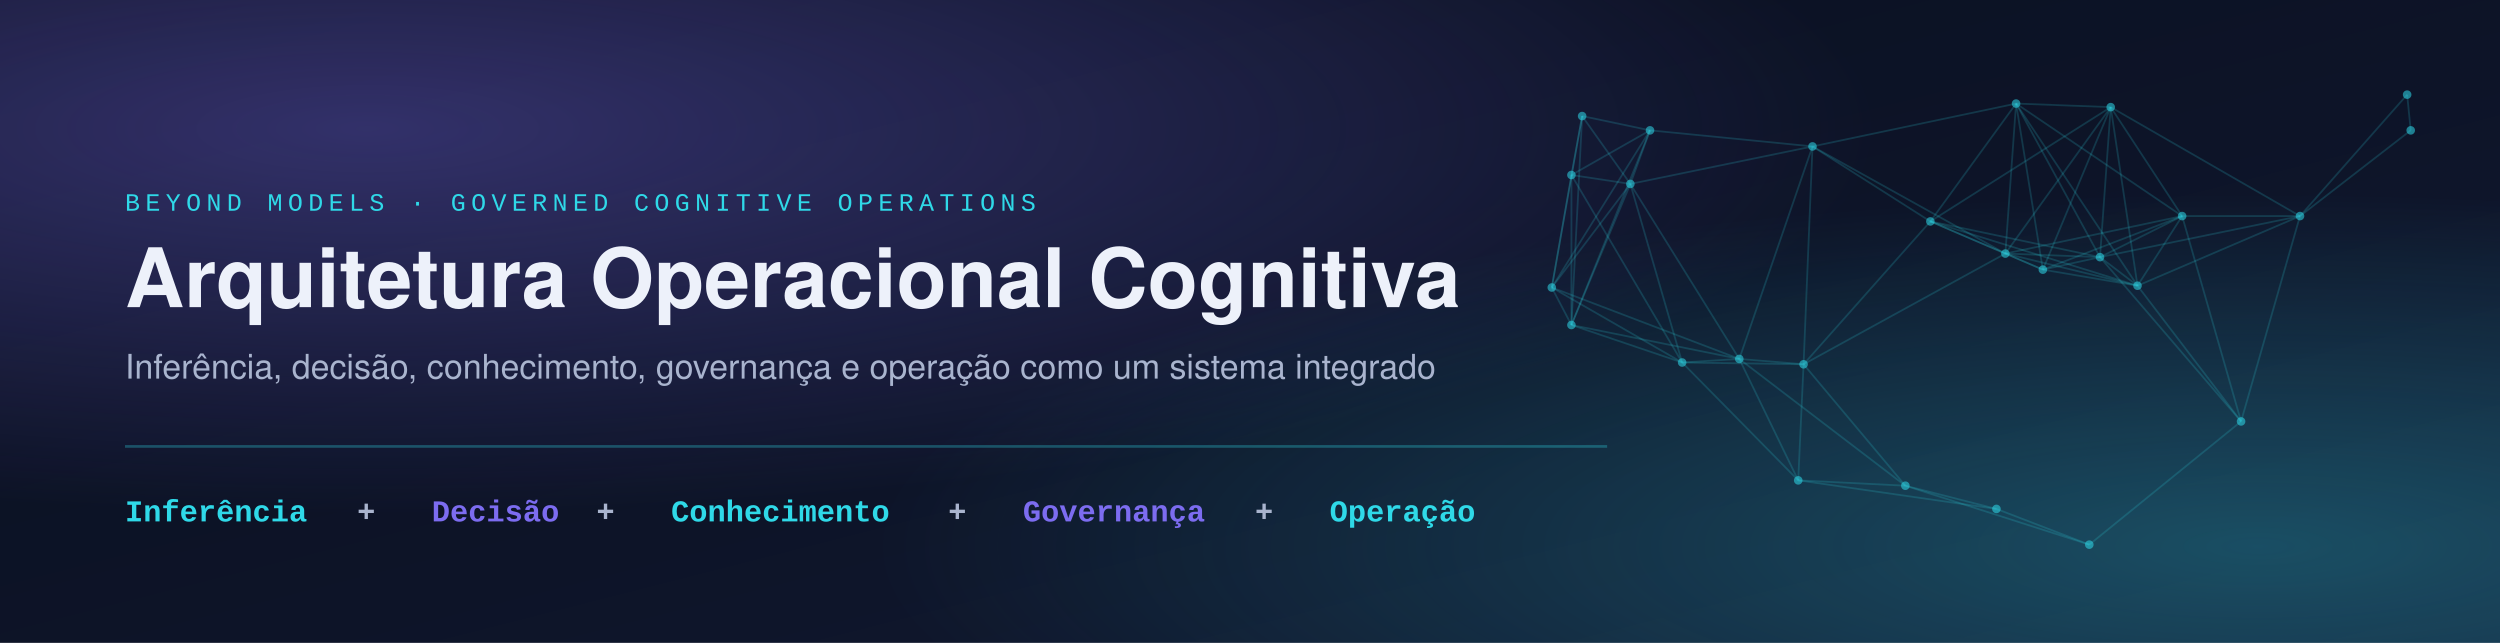
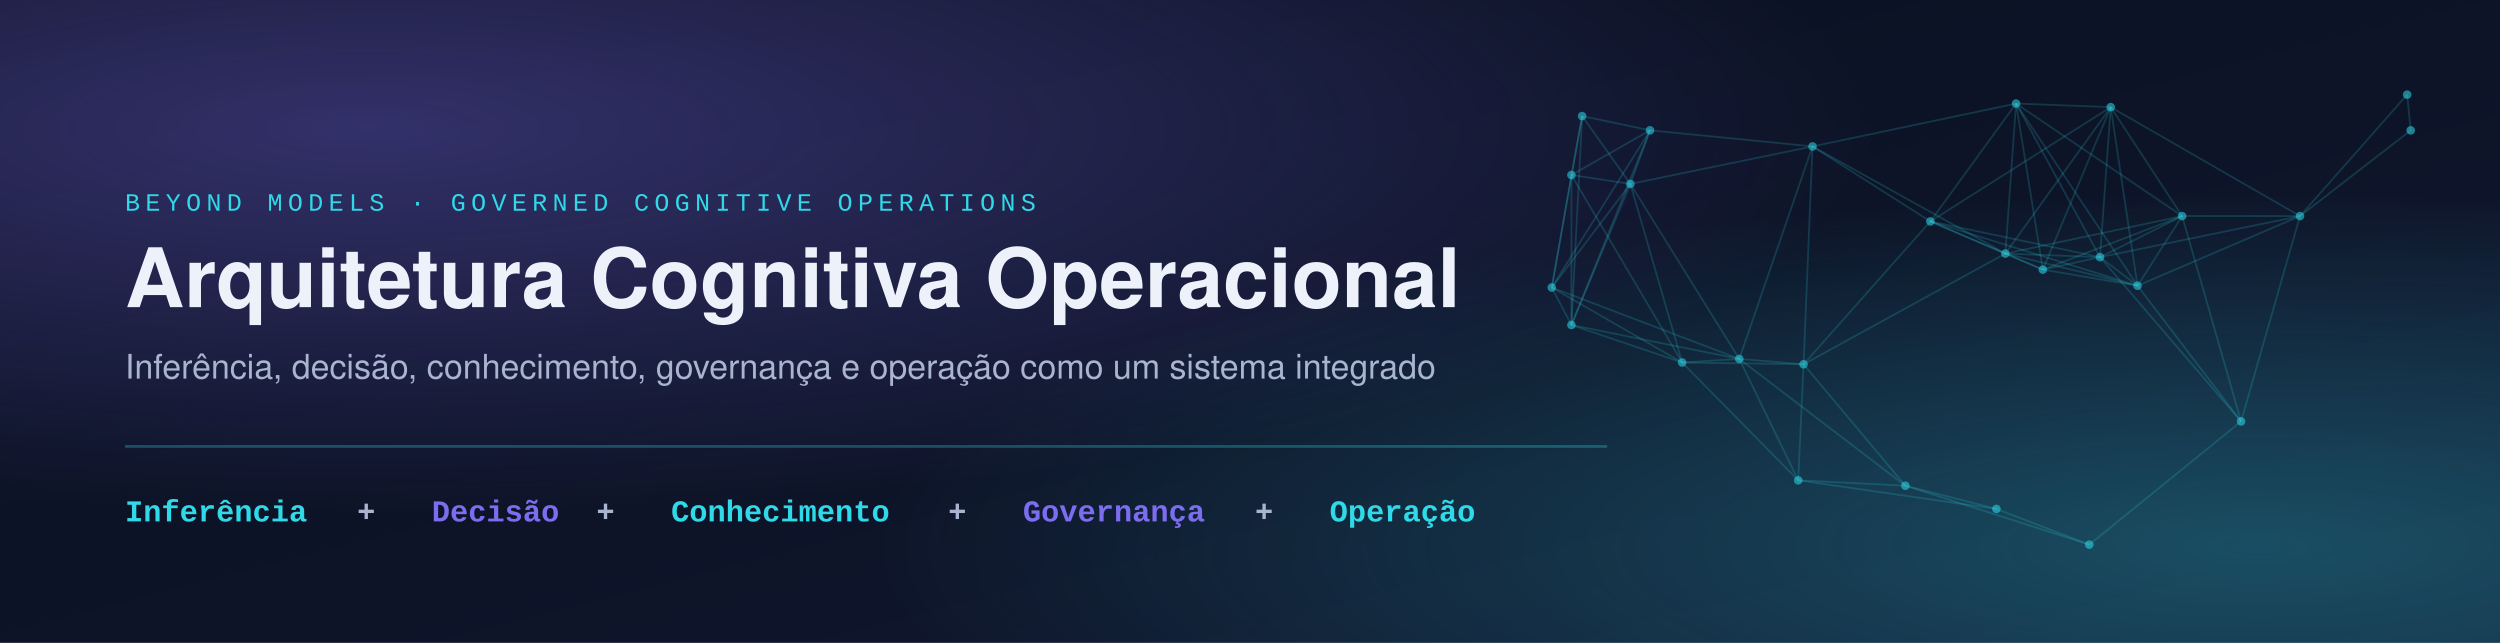
<svg xmlns="http://www.w3.org/2000/svg" viewBox="0 0 1400 360" font-family="Segoe UI, -apple-system, Helvetica, Arial, sans-serif">
  <defs>
    <linearGradient id="bgHero" x1="0" y1="0" x2="1" y2="1">
      <stop offset="0%" stop-color="#0A0F1E" />
      <stop offset="55%" stop-color="#0D1428" />
      <stop offset="100%" stop-color="#131A33" />
    </linearGradient>
    <radialGradient id="glowV" cx="15%" cy="20%" r="60%">
      <stop offset="0%" stop-color="#7C6CF0" stop-opacity="0.35" />
      <stop offset="100%" stop-color="#7C6CF0" stop-opacity="0" />
    </radialGradient>
    <radialGradient id="glowC" cx="90%" cy="85%" r="55%">
      <stop offset="0%" stop-color="#2FD9E8" stop-opacity="0.28" />
      <stop offset="100%" stop-color="#2FD9E8" stop-opacity="0" />
    </radialGradient>
  </defs>
  <rect width="1400" height="360" fill="url(#bgHero)" />
  <rect width="1400" height="360" fill="url(#glowV)" />
  <rect width="1400" height="360" fill="url(#glowC)" />
  <line x1="1015" y1="82" x2="1123" y2="142" stroke="#2FD9E8" stroke-opacity="0.18" stroke-width="1" />
  <line x1="1015" y1="82" x2="913" y2="103" stroke="#2FD9E8" stroke-opacity="0.18" stroke-width="1" />
  <line x1="1015" y1="82" x2="924" y2="73" stroke="#2FD9E8" stroke-opacity="0.18" stroke-width="1" />
  <line x1="1015" y1="82" x2="1129" y2="58" stroke="#2FD9E8" stroke-opacity="0.18" stroke-width="1" />
  <line x1="1015" y1="82" x2="1010" y2="204" stroke="#2FD9E8" stroke-opacity="0.18" stroke-width="1" />
  <line x1="1015" y1="82" x2="1081" y2="124" stroke="#2FD9E8" stroke-opacity="0.18" stroke-width="1" />
  <line x1="1015" y1="82" x2="974" y2="201" stroke="#2FD9E8" stroke-opacity="0.18" stroke-width="1" />
  <line x1="1182" y1="60" x2="1123" y2="142" stroke="#2FD9E8" stroke-opacity="0.18" stroke-width="1" />
  <line x1="1182" y1="60" x2="1144" y2="151" stroke="#2FD9E8" stroke-opacity="0.18" stroke-width="1" />
  <line x1="1182" y1="60" x2="1288" y2="121" stroke="#2FD9E8" stroke-opacity="0.18" stroke-width="1" />
  <line x1="1182" y1="60" x2="1176" y2="144" stroke="#2FD9E8" stroke-opacity="0.18" stroke-width="1" />
  <line x1="1182" y1="60" x2="1129" y2="58" stroke="#2FD9E8" stroke-opacity="0.18" stroke-width="1" />
  <line x1="1182" y1="60" x2="1197" y2="160" stroke="#2FD9E8" stroke-opacity="0.18" stroke-width="1" />
  <line x1="1182" y1="60" x2="1081" y2="124" stroke="#2FD9E8" stroke-opacity="0.18" stroke-width="1" />
  <line x1="1182" y1="60" x2="1222" y2="121" stroke="#2FD9E8" stroke-opacity="0.18" stroke-width="1" />
  <line x1="1123" y1="142" x2="1144" y2="151" stroke="#2FD9E8" stroke-opacity="0.18" stroke-width="1" />
  <line x1="1123" y1="142" x2="1176" y2="144" stroke="#2FD9E8" stroke-opacity="0.18" stroke-width="1" />
  <line x1="1123" y1="142" x2="1129" y2="58" stroke="#2FD9E8" stroke-opacity="0.18" stroke-width="1" />
  <line x1="1123" y1="142" x2="1197" y2="160" stroke="#2FD9E8" stroke-opacity="0.18" stroke-width="1" />
  <line x1="1123" y1="142" x2="1010" y2="204" stroke="#2FD9E8" stroke-opacity="0.18" stroke-width="1" />
  <line x1="1123" y1="142" x2="1081" y2="124" stroke="#2FD9E8" stroke-opacity="0.18" stroke-width="1" />
  <line x1="1123" y1="142" x2="1222" y2="121" stroke="#2FD9E8" stroke-opacity="0.18" stroke-width="1" />
  <line x1="880" y1="182" x2="869" y2="161" stroke="#2FD9E8" stroke-opacity="0.18" stroke-width="1" />
  <line x1="880" y1="182" x2="886" y2="65" stroke="#2FD9E8" stroke-opacity="0.18" stroke-width="1" />
  <line x1="880" y1="182" x2="913" y2="103" stroke="#2FD9E8" stroke-opacity="0.18" stroke-width="1" />
  <line x1="880" y1="182" x2="924" y2="73" stroke="#2FD9E8" stroke-opacity="0.18" stroke-width="1" />
  <line x1="880" y1="182" x2="942" y2="203" stroke="#2FD9E8" stroke-opacity="0.18" stroke-width="1" />
  <line x1="880" y1="182" x2="880" y2="98" stroke="#2FD9E8" stroke-opacity="0.18" stroke-width="1" />
  <line x1="880" y1="182" x2="974" y2="201" stroke="#2FD9E8" stroke-opacity="0.18" stroke-width="1" />
  <line x1="869" y1="161" x2="886" y2="65" stroke="#2FD9E8" stroke-opacity="0.18" stroke-width="1" />
  <line x1="869" y1="161" x2="913" y2="103" stroke="#2FD9E8" stroke-opacity="0.18" stroke-width="1" />
  <line x1="869" y1="161" x2="924" y2="73" stroke="#2FD9E8" stroke-opacity="0.18" stroke-width="1" />
  <line x1="869" y1="161" x2="942" y2="203" stroke="#2FD9E8" stroke-opacity="0.18" stroke-width="1" />
  <line x1="869" y1="161" x2="880" y2="98" stroke="#2FD9E8" stroke-opacity="0.18" stroke-width="1" />
  <line x1="869" y1="161" x2="974" y2="201" stroke="#2FD9E8" stroke-opacity="0.18" stroke-width="1" />
  <line x1="886" y1="65" x2="913" y2="103" stroke="#2FD9E8" stroke-opacity="0.18" stroke-width="1" />
  <line x1="886" y1="65" x2="924" y2="73" stroke="#2FD9E8" stroke-opacity="0.18" stroke-width="1" />
  <line x1="886" y1="65" x2="880" y2="98" stroke="#2FD9E8" stroke-opacity="0.18" stroke-width="1" />
  <line x1="1067" y1="272" x2="1170" y2="305" stroke="#2FD9E8" stroke-opacity="0.18" stroke-width="1" />
  <line x1="1067" y1="272" x2="1007" y2="269" stroke="#2FD9E8" stroke-opacity="0.18" stroke-width="1" />
  <line x1="1067" y1="272" x2="1010" y2="204" stroke="#2FD9E8" stroke-opacity="0.18" stroke-width="1" />
  <line x1="1067" y1="272" x2="974" y2="201" stroke="#2FD9E8" stroke-opacity="0.18" stroke-width="1" />
  <line x1="1067" y1="272" x2="1118" y2="285" stroke="#2FD9E8" stroke-opacity="0.18" stroke-width="1" />
  <line x1="913" y1="103" x2="924" y2="73" stroke="#2FD9E8" stroke-opacity="0.18" stroke-width="1" />
  <line x1="913" y1="103" x2="942" y2="203" stroke="#2FD9E8" stroke-opacity="0.18" stroke-width="1" />
  <line x1="913" y1="103" x2="880" y2="98" stroke="#2FD9E8" stroke-opacity="0.18" stroke-width="1" />
  <line x1="913" y1="103" x2="974" y2="201" stroke="#2FD9E8" stroke-opacity="0.18" stroke-width="1" />
  <line x1="1170" y1="305" x2="1255" y2="236" stroke="#2FD9E8" stroke-opacity="0.18" stroke-width="1" />
  <line x1="1170" y1="305" x2="1118" y2="285" stroke="#2FD9E8" stroke-opacity="0.18" stroke-width="1" />
  <line x1="1144" y1="151" x2="1176" y2="144" stroke="#2FD9E8" stroke-opacity="0.18" stroke-width="1" />
  <line x1="1144" y1="151" x2="1129" y2="58" stroke="#2FD9E8" stroke-opacity="0.18" stroke-width="1" />
  <line x1="1144" y1="151" x2="1197" y2="160" stroke="#2FD9E8" stroke-opacity="0.18" stroke-width="1" />
  <line x1="1144" y1="151" x2="1081" y2="124" stroke="#2FD9E8" stroke-opacity="0.18" stroke-width="1" />
  <line x1="1144" y1="151" x2="1222" y2="121" stroke="#2FD9E8" stroke-opacity="0.18" stroke-width="1" />
  <line x1="1348" y1="53" x2="1288" y2="121" stroke="#2FD9E8" stroke-opacity="0.18" stroke-width="1" />
  <line x1="1348" y1="53" x2="1350" y2="73" stroke="#2FD9E8" stroke-opacity="0.18" stroke-width="1" />
  <line x1="1288" y1="121" x2="1176" y2="144" stroke="#2FD9E8" stroke-opacity="0.18" stroke-width="1" />
  <line x1="1288" y1="121" x2="1197" y2="160" stroke="#2FD9E8" stroke-opacity="0.18" stroke-width="1" />
  <line x1="1288" y1="121" x2="1255" y2="236" stroke="#2FD9E8" stroke-opacity="0.18" stroke-width="1" />
  <line x1="1288" y1="121" x2="1222" y2="121" stroke="#2FD9E8" stroke-opacity="0.18" stroke-width="1" />
  <line x1="1288" y1="121" x2="1350" y2="73" stroke="#2FD9E8" stroke-opacity="0.18" stroke-width="1" />
  <line x1="924" y1="73" x2="880" y2="98" stroke="#2FD9E8" stroke-opacity="0.18" stroke-width="1" />
  <line x1="1007" y1="269" x2="942" y2="203" stroke="#2FD9E8" stroke-opacity="0.18" stroke-width="1" />
  <line x1="1007" y1="269" x2="1010" y2="204" stroke="#2FD9E8" stroke-opacity="0.18" stroke-width="1" />
  <line x1="1007" y1="269" x2="974" y2="201" stroke="#2FD9E8" stroke-opacity="0.18" stroke-width="1" />
  <line x1="1007" y1="269" x2="1118" y2="285" stroke="#2FD9E8" stroke-opacity="0.18" stroke-width="1" />
  <line x1="942" y1="203" x2="880" y2="98" stroke="#2FD9E8" stroke-opacity="0.18" stroke-width="1" />
  <line x1="942" y1="203" x2="1010" y2="204" stroke="#2FD9E8" stroke-opacity="0.18" stroke-width="1" />
  <line x1="942" y1="203" x2="974" y2="201" stroke="#2FD9E8" stroke-opacity="0.18" stroke-width="1" />
  <line x1="1176" y1="144" x2="1129" y2="58" stroke="#2FD9E8" stroke-opacity="0.18" stroke-width="1" />
  <line x1="1176" y1="144" x2="1197" y2="160" stroke="#2FD9E8" stroke-opacity="0.18" stroke-width="1" />
  <line x1="1176" y1="144" x2="1081" y2="124" stroke="#2FD9E8" stroke-opacity="0.18" stroke-width="1" />
  <line x1="1176" y1="144" x2="1255" y2="236" stroke="#2FD9E8" stroke-opacity="0.18" stroke-width="1" />
  <line x1="1176" y1="144" x2="1222" y2="121" stroke="#2FD9E8" stroke-opacity="0.18" stroke-width="1" />
  <line x1="1129" y1="58" x2="1197" y2="160" stroke="#2FD9E8" stroke-opacity="0.18" stroke-width="1" />
  <line x1="1129" y1="58" x2="1081" y2="124" stroke="#2FD9E8" stroke-opacity="0.18" stroke-width="1" />
  <line x1="1129" y1="58" x2="1222" y2="121" stroke="#2FD9E8" stroke-opacity="0.18" stroke-width="1" />
  <line x1="1197" y1="160" x2="1081" y2="124" stroke="#2FD9E8" stroke-opacity="0.18" stroke-width="1" />
  <line x1="1197" y1="160" x2="1255" y2="236" stroke="#2FD9E8" stroke-opacity="0.18" stroke-width="1" />
  <line x1="1197" y1="160" x2="1222" y2="121" stroke="#2FD9E8" stroke-opacity="0.18" stroke-width="1" />
  <line x1="1010" y1="204" x2="1081" y2="124" stroke="#2FD9E8" stroke-opacity="0.18" stroke-width="1" />
  <line x1="1010" y1="204" x2="974" y2="201" stroke="#2FD9E8" stroke-opacity="0.18" stroke-width="1" />
  <line x1="1255" y1="236" x2="1222" y2="121" stroke="#2FD9E8" stroke-opacity="0.18" stroke-width="1" />
  <circle cx="1015" cy="82" r="2.4" fill="#2FD9E8" fill-opacity="0.55" />
  <circle cx="1182" cy="60" r="2.4" fill="#2FD9E8" fill-opacity="0.55" />
  <circle cx="1123" cy="142" r="2.4" fill="#2FD9E8" fill-opacity="0.55" />
  <circle cx="880" cy="182" r="2.4" fill="#2FD9E8" fill-opacity="0.55" />
  <circle cx="869" cy="161" r="2.4" fill="#2FD9E8" fill-opacity="0.55" />
  <circle cx="886" cy="65" r="2.4" fill="#2FD9E8" fill-opacity="0.55" />
  <circle cx="1067" cy="272" r="2.4" fill="#2FD9E8" fill-opacity="0.55" />
  <circle cx="913" cy="103" r="2.4" fill="#2FD9E8" fill-opacity="0.55" />
  <circle cx="1170" cy="305" r="2.4" fill="#2FD9E8" fill-opacity="0.55" />
  <circle cx="1144" cy="151" r="2.4" fill="#2FD9E8" fill-opacity="0.55" />
  <circle cx="1348" cy="53" r="2.4" fill="#2FD9E8" fill-opacity="0.55" />
  <circle cx="1288" cy="121" r="2.4" fill="#2FD9E8" fill-opacity="0.55" />
  <circle cx="924" cy="73" r="2.4" fill="#2FD9E8" fill-opacity="0.55" />
  <circle cx="1007" cy="269" r="2.4" fill="#2FD9E8" fill-opacity="0.55" />
  <circle cx="942" cy="203" r="2.4" fill="#2FD9E8" fill-opacity="0.55" />
  <circle cx="1176" cy="144" r="2.4" fill="#2FD9E8" fill-opacity="0.55" />
  <circle cx="1129" cy="58" r="2.4" fill="#2FD9E8" fill-opacity="0.55" />
  <circle cx="880" cy="98" r="2.4" fill="#2FD9E8" fill-opacity="0.55" />
  <circle cx="1197" cy="160" r="2.4" fill="#2FD9E8" fill-opacity="0.55" />
  <circle cx="1010" cy="204" r="2.4" fill="#2FD9E8" fill-opacity="0.55" />
  <circle cx="1081" cy="124" r="2.4" fill="#2FD9E8" fill-opacity="0.55" />
  <circle cx="1255" cy="236" r="2.4" fill="#2FD9E8" fill-opacity="0.55" />
  <circle cx="974" cy="201" r="2.4" fill="#2FD9E8" fill-opacity="0.55" />
  <circle cx="1118" cy="285" r="2.4" fill="#2FD9E8" fill-opacity="0.55" />
  <circle cx="1222" cy="121" r="2.4" fill="#2FD9E8" fill-opacity="0.55" />
  <circle cx="1350" cy="73" r="2.4" fill="#2FD9E8" fill-opacity="0.55" />
  <text x="70" y="118" font-family="SFMono-Regular, Consolas, 'Liberation Mono', monospace" font-size="14" letter-spacing="3" fill="#2FD9E8">BEYOND MODELS · GOVERNED COGNITIVE OPERATIONS</text>
-   <text x="70" y="172" font-size="46" font-weight="700" fill="#EDF1FA">Arquitetura Operacional Cognitiva</text>
+   <text x="70" y="172" font-size="46" font-weight="700" fill="#EDF1FA">Arquitetura Cognitiva Operacional</text>
  <text x="70" y="212" font-size="19" fill="#A9B4CE">Inferência, decisão, conhecimento, governança e operação como um sistema integrado</text>
  <line x1="70" y1="250" x2="900" y2="250" stroke="#2FD9E8" stroke-opacity="0.3" stroke-width="1.5" />
  <text x="70" y="292" font-family="SFMono-Regular, Consolas, 'Liberation Mono', monospace" font-size="17" font-weight="700" fill="#2FD9E8">Inferência</text>
  <text x="200.0" y="292" font-family="SFMono-Regular, Consolas, 'Liberation Mono', monospace" font-size="17" font-weight="700" fill="#A9B4CE"> + </text>
  <text x="241.8" y="292" font-family="SFMono-Regular, Consolas, 'Liberation Mono', monospace" font-size="17" font-weight="700" fill="#7C6CF0">Decisão</text>
  <text x="334.0" y="292" font-family="SFMono-Regular, Consolas, 'Liberation Mono', monospace" font-size="17" font-weight="700" fill="#A9B4CE"> + </text>
  <text x="375.8" y="292" font-family="SFMono-Regular, Consolas, 'Liberation Mono', monospace" font-size="17" font-weight="700" fill="#2FD9E8">Conhecimento</text>
  <text x="531.0" y="292" font-family="SFMono-Regular, Consolas, 'Liberation Mono', monospace" font-size="17" font-weight="700" fill="#A9B4CE"> + </text>
  <text x="572.8" y="292" font-family="SFMono-Regular, Consolas, 'Liberation Mono', monospace" font-size="17" font-weight="700" fill="#7C6CF0">Governança</text>
  <text x="702.8" y="292" font-family="SFMono-Regular, Consolas, 'Liberation Mono', monospace" font-size="17" font-weight="700" fill="#A9B4CE"> + </text>
  <text x="744.6" y="292" font-family="SFMono-Regular, Consolas, 'Liberation Mono', monospace" font-size="17" font-weight="700" fill="#2FD9E8">Operação</text>
</svg>
